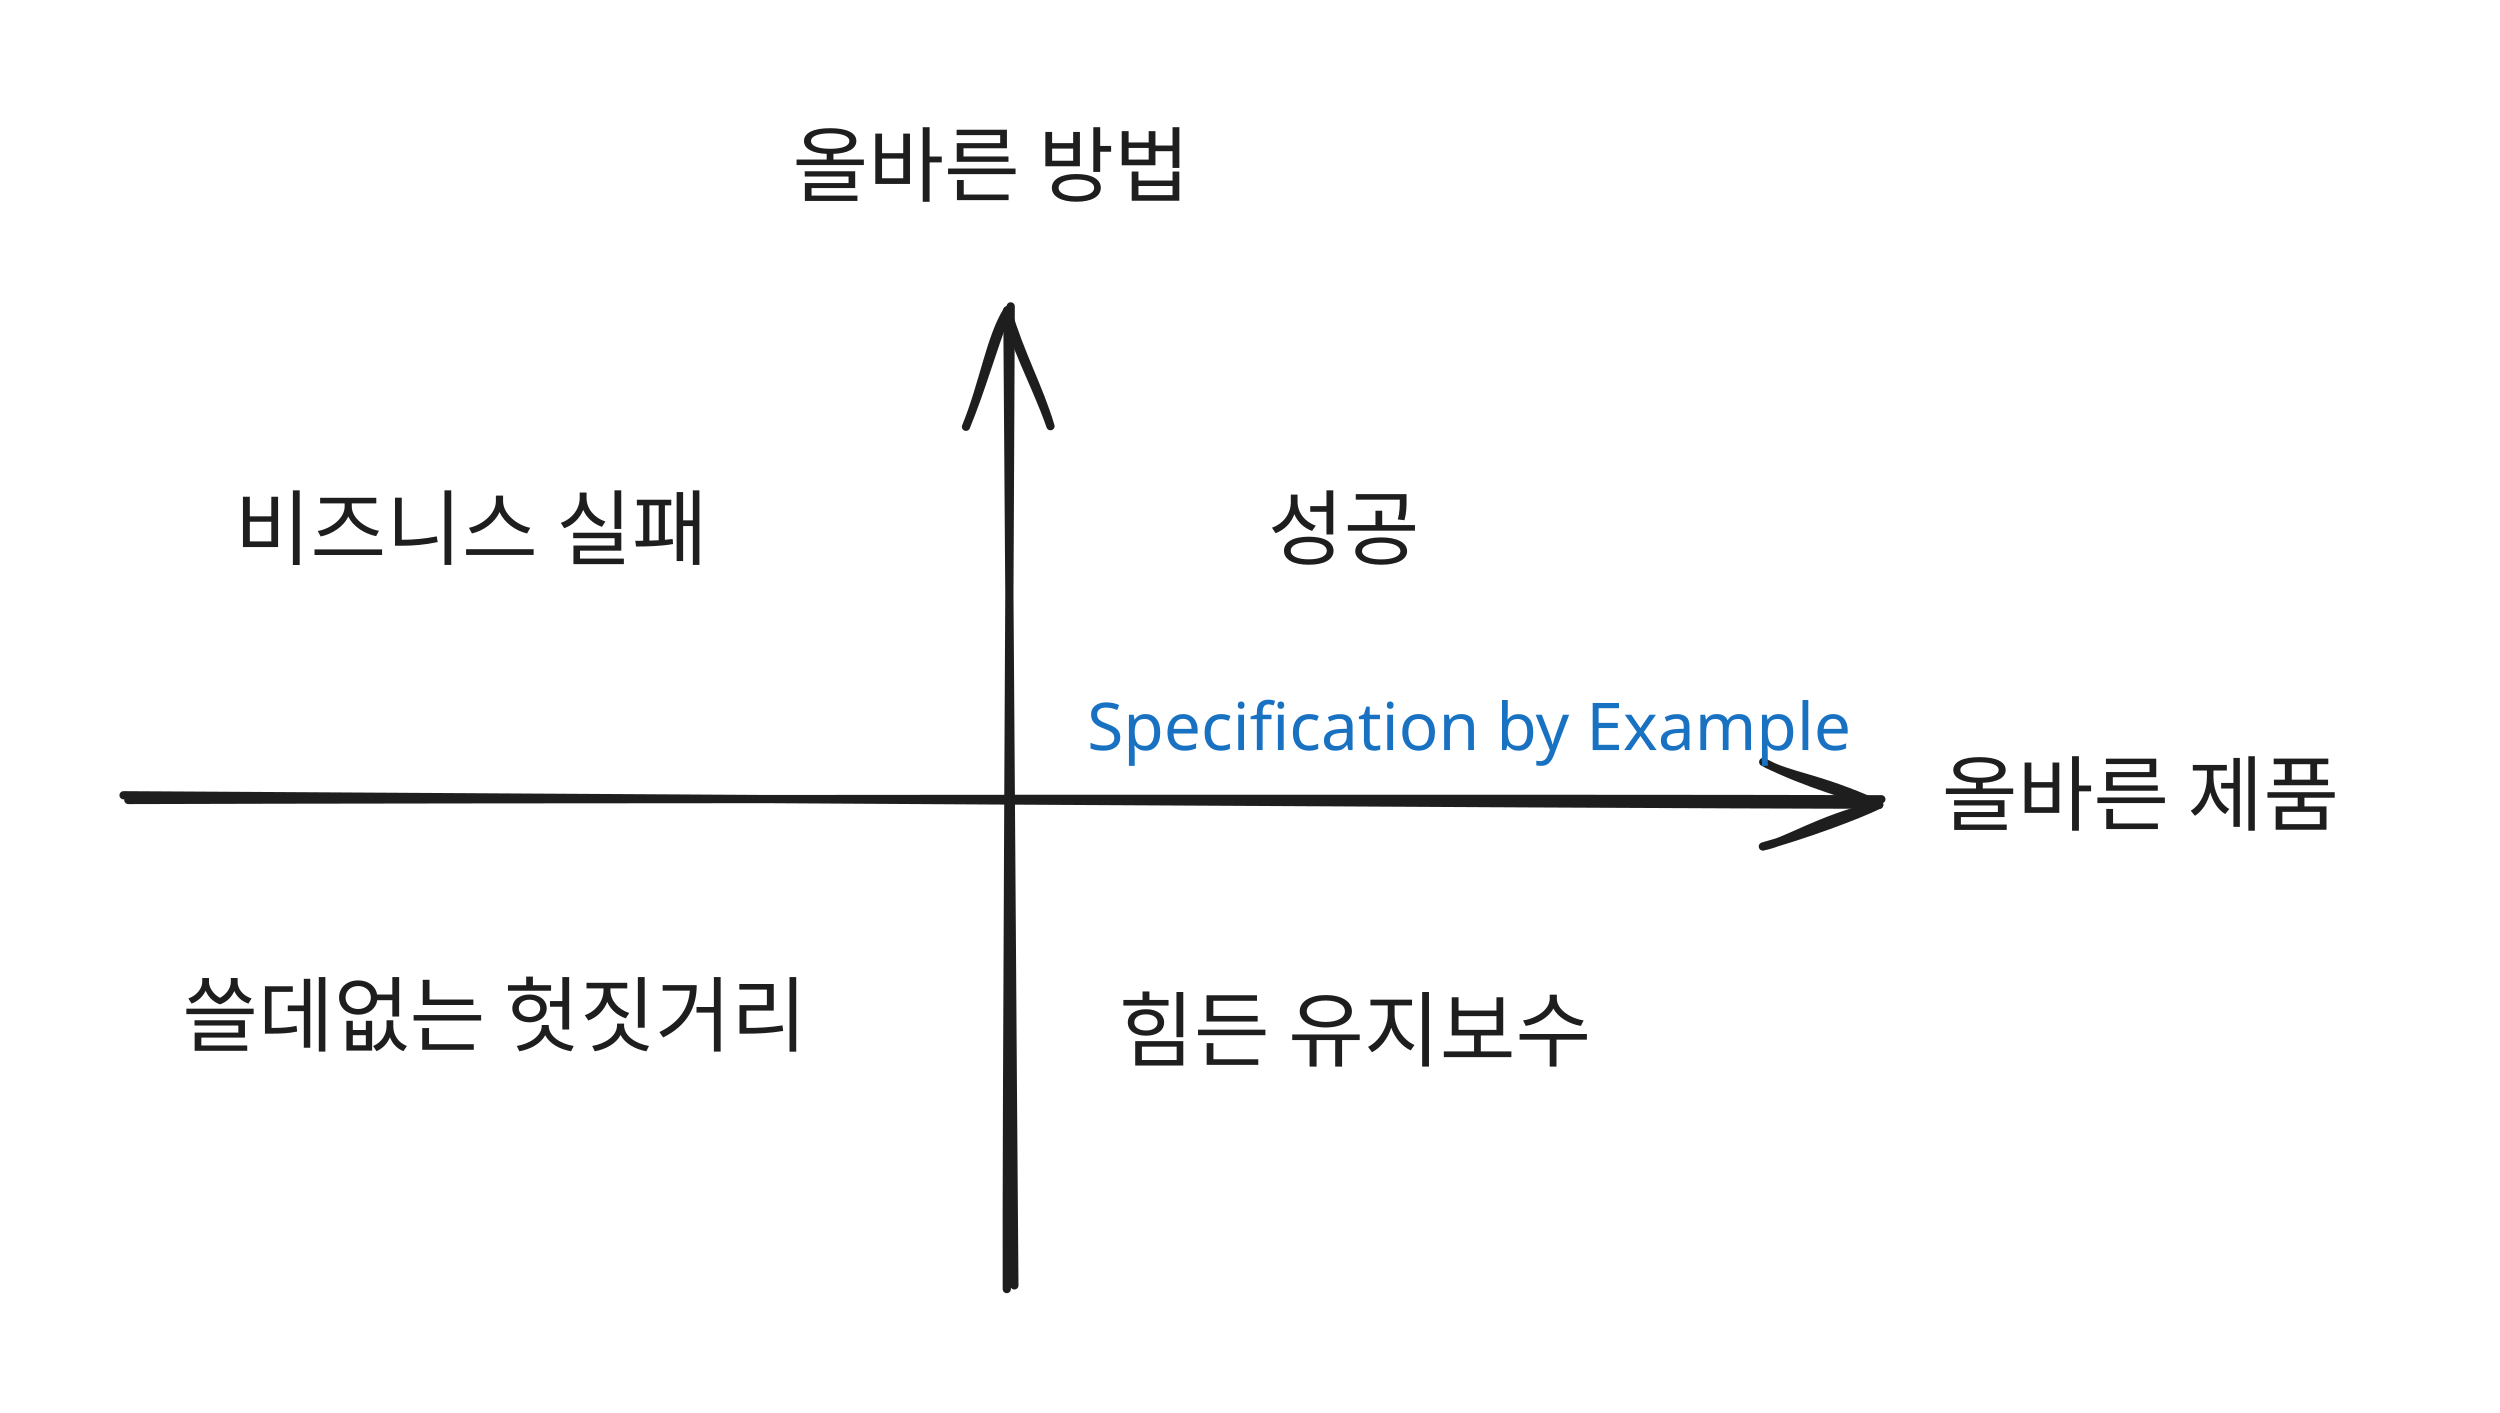
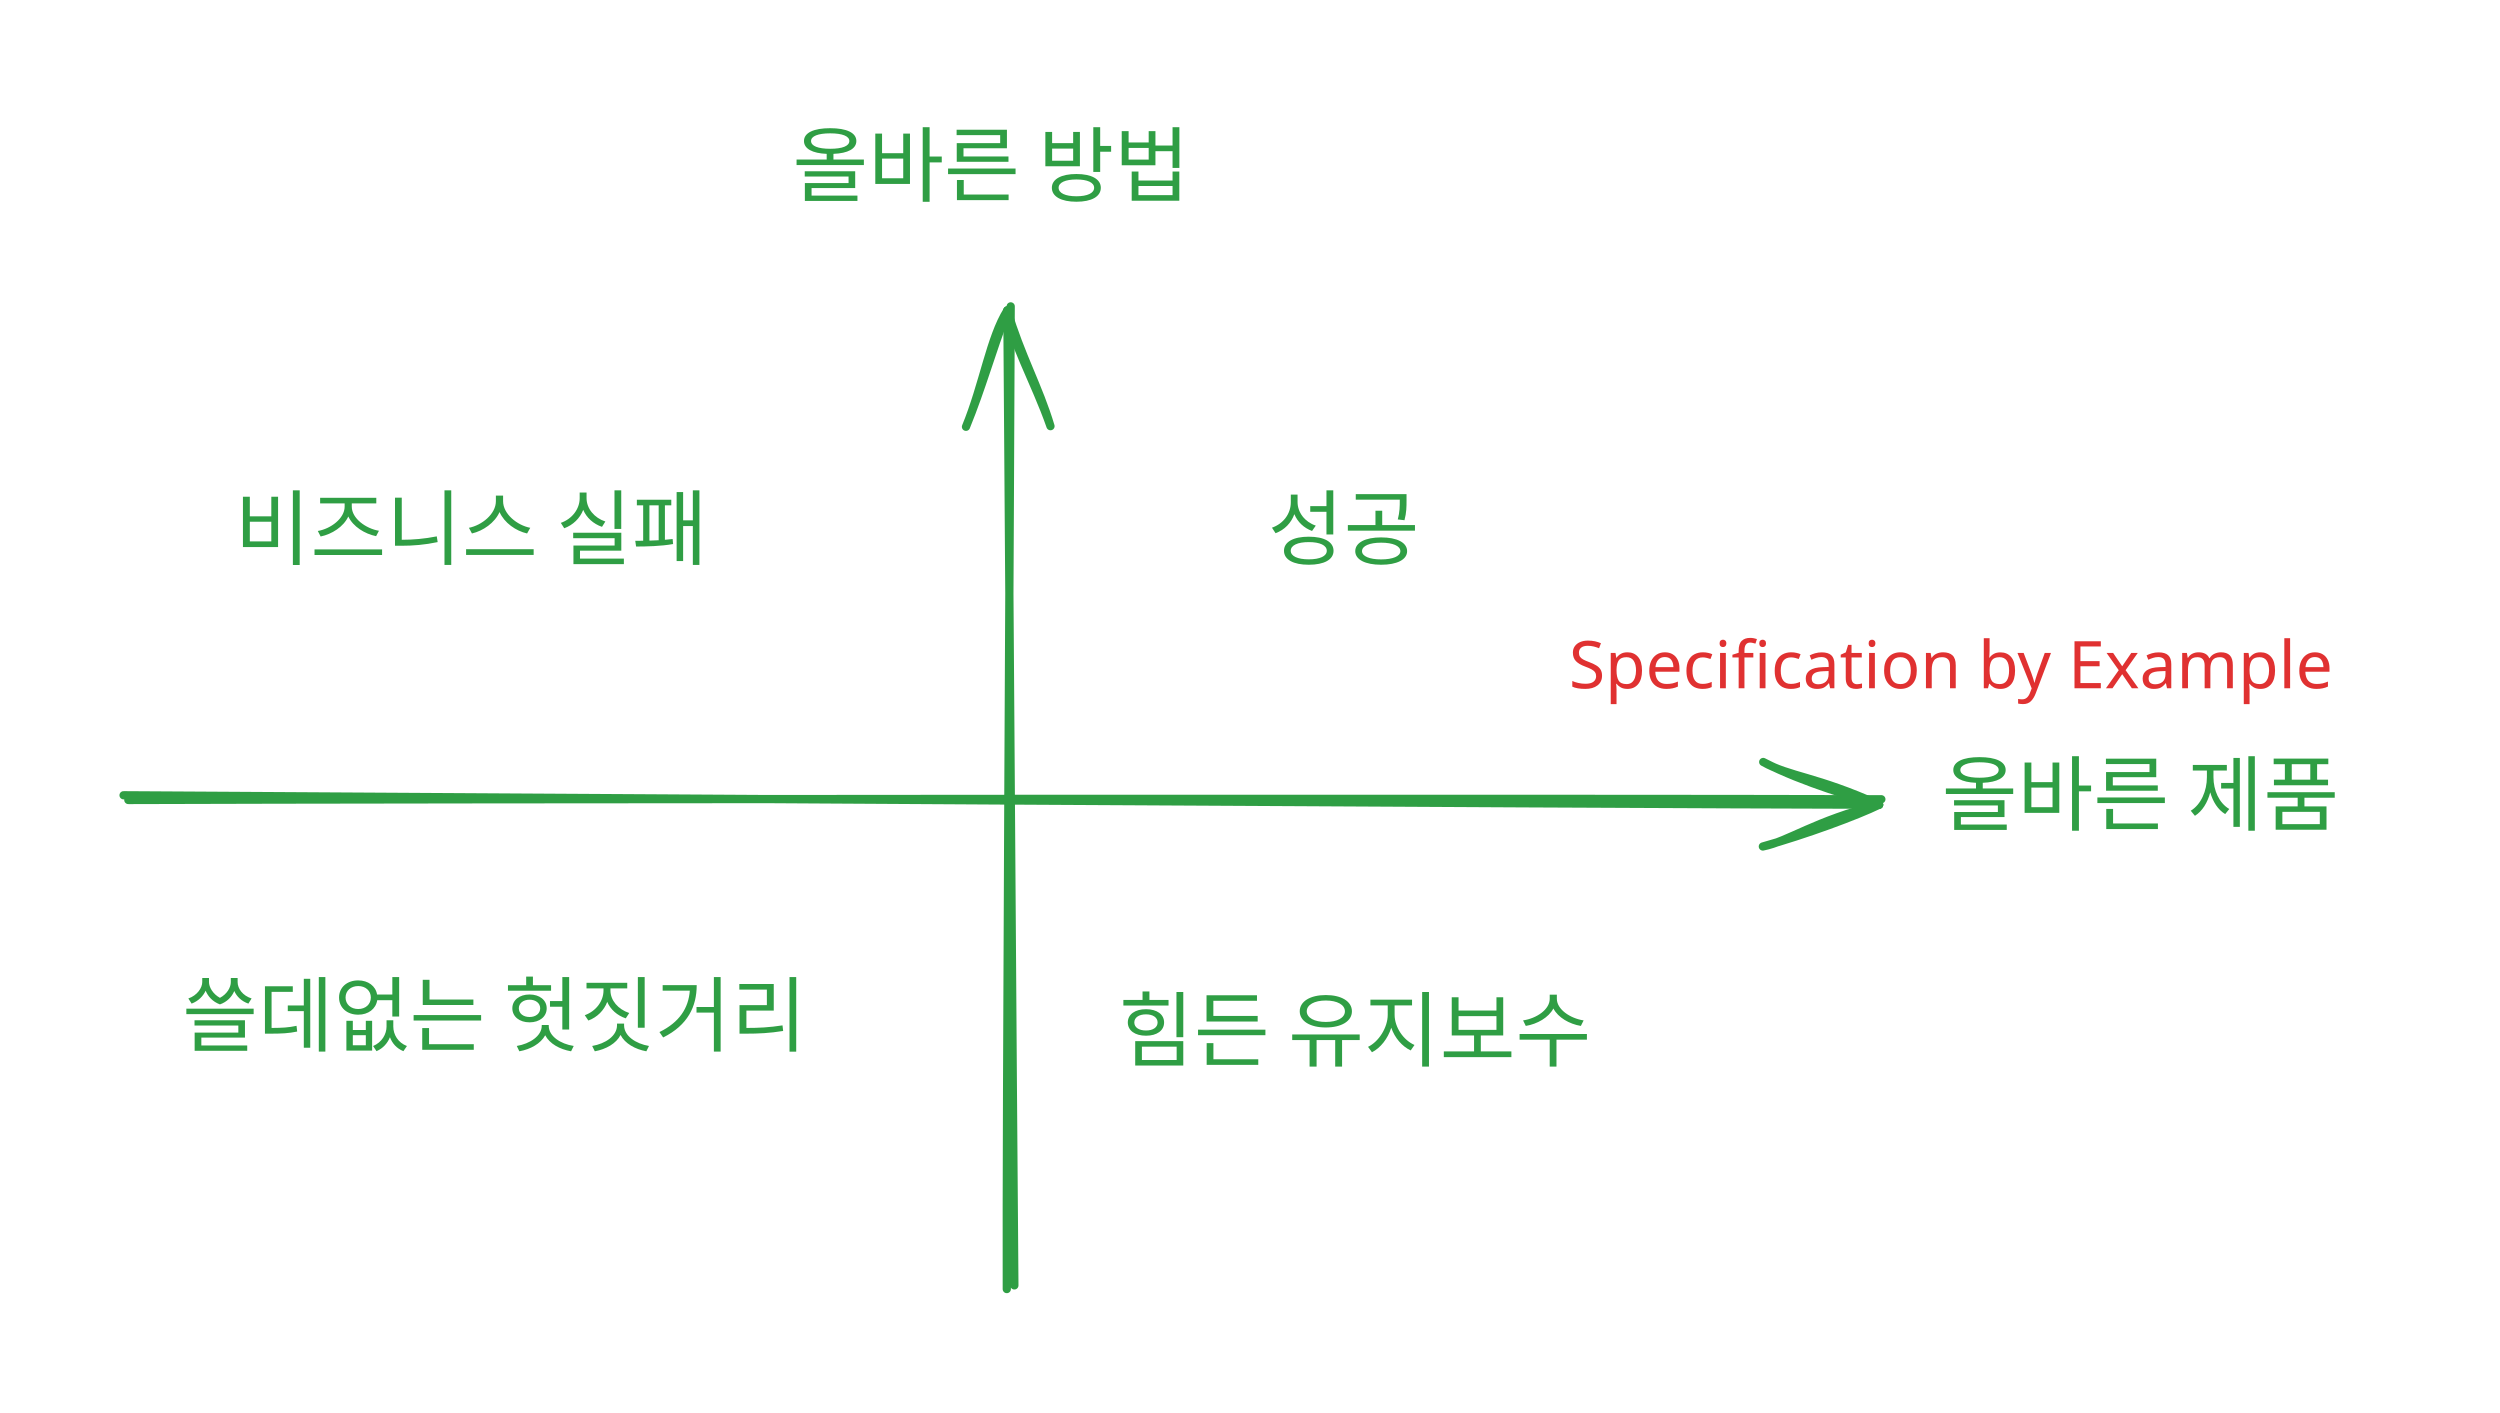
<svg xmlns="http://www.w3.org/2000/svg" version="1.1" viewBox="0 0 607.08 343.023" width="607.08" height="343.023">
  
-   eyJ2ZXJzaW9uIjoiMSIsImVuY29kaW5nIjoiYnN0cmluZyIsImNvbXByZXNzZWQiOnRydWUsImVuY29kZWQiOiJ4nNWZW29cdTAwMTNHXHUwMDE0gN/zKyz3lSxzv/CWcMulIVx0SVxiUKFqY6/tlde7m911iEGR+oCqXGLal0JcdTAwMDVSUcVcdTAwMDOFVuIhlFaif6k2/6Gz68usN1dcdTAwMDc2cVx1MDAxMymxz8zsnDlzvjPnzD6cKFx1MDAxNIpRy7eKl1xuRWu7ZDp2OTDvXHUwMDE3L8TyLStcYm3PVU0o+Vx1MDAxZXrNoJT0rEWRXHUwMDFmXrp40fR9o2pHXHUwMDFinlc3Sl6jO8xyrIblRqHq+I36Xig8TP6mJjKDwOvOkYj1PFx1MDAxMMqs9IbnJnNSzqSEXHUwMDFjwUFcdTAwMDc7vKKmiqyyaq2YTmjpllhUXGZcdTAwMWF4eerW3Ztz82tcYi6vV76uTT6AetaK7TgrUctJNFxuPbVw3Vx1MDAxNkaBV7fW7XJU668+JT9sVOA1qzXXXG7jlWs1Pd8s2VErllx1MDAwMTCQmm41eYaWbMeLXHUwMDE00mCEXGJIXHQhkjA8aI3HY45cclx1MDAwNIBEXHUwMDFjUFx1MDAwMiVcdTAwMDAso9hlz/GCWLGvoFx1MDAxNf9q1TbMUr2q9HPLgz5RYLqhb1x1MDAwNmqrdL/7vSVcdTAwMTNEXHJCXHRFQlx1MDAwMEEl5nTQpWbZ1Vo0pHpoJZuAIFSqIUB153hOf7ac+MI9bfrAbFiz8Vx1MDAxMLfpOGn7ueWe/fo+o71cdTAwMDb1JDt6UXH/qylv0zM0/bLZ9VxmyCGWXGJAXHUwMDBluNCb4thuPTu945XqXHUwMDA3OFNcdTAwMTiZQTRtu2XbrWaHWG5Zt6RU7iGQLLG4trleW/q2tWkvlm82Z5buNqI1787A5LE5vFIz1n9cdTAwMTJcdTAwMTjKekxcdTAwMTCOXHUwMDEwxFx1MDAxNCMuKU71q5p+vKBkZ1xi45xjojZmn1lcdTAwMWMzjC57jYZcdTAwMWQpXHUwMDBiLHm2XHUwMDFiZdVOljRcdTAwMTVDWLPMfdugXHUwMDE2lW7L0urHT9Rwxz/6U0F7RfJl8PnehVx1MDAwM3tcdTAwMWbuZ5nhXHUwMDEz6f+9tY5cdTAwMTBXXHUwMDE4PyyuXGLAKEBcdTAwMTiePK5MrVx1MDAwNrN4XHUwMDAxz3EwWZ+fWdi8NtVavTPecUVcdTAwMDBiqICBXHUwMDA0Y5hhijSg8XhcIqGhYlxyoIhcdTAwMTPJMFx1MDAxNrmFXHUwMDE1rdUgiiDMXHLEXHUwMDExx5RKylx1MDAwMYYpq3TDXG5cdTAwMDSCUY5cdTAwMTHVezgmYVx1MDAwNUrJ49iSa1hcdTAwMTl+2P+I7aHek/v3eUS4I2s7OohtwbLCPtoq5lx1MDAxM1x1MDAwMJXXn5xtNlx1MDAwN8JcdTAwMDZZm3eWK6asXHUwMDBiirEkzfFmm9PD6I3HIyBcZmVzLlx1MDAwMIdUXHUwMDEylCPcXHUwMDEwUINSxlxiYOiAdFx1MDAwMelkplx1MDAwN7ZUSHOEqc75Ts31UMNIXHUwMDAwSySZtslcYlx1MDAwMFc8N1qxXHUwMDFmJDFcdTAwMDRcZkmvmVxy22lccjlB4rzKgJ1cdTAwMTfv2nvP2r99LLT3/mj/+XNxqMeUY1djly46VmXY1yNbpeaD5sjzdWtJzWjarlx1MDAxNey3kFx1MDAxN9hV2zWd1WNnV+u2Zvo7XHUwMDA1XHJIU15cdTAwMTBacWssXHUwMDE3p1x1MDAwM1x1MDAxNGSFfUCJSmFcdTAwMDSF8uR8XHUwMDFlnUuNJZ9cdTAwMTBgoLjAXHUwMDAyXCKAmOR8+PDF7KxcdTAwMGXfkflU1Vx1MDAxOFfdeSo3ylx00MFRoM/nXHUwMDEzlnFDXHUwMDFl2D3NXHUwMDA2LTv9c+VcYvyFUCHoXHUwMDFj8O+8evnpp93zwj87e574p6rBfeczlESVvLrDcfjfgr65tTC9vCF4aTOEc/VcdTAwMDezc+Xxxp9cdTAwMDFVtCv2kVx1MDAwNCrQsUzmrYo5ICXBVJUhKlx1MDAwMJD84Gcjwk9cdTAwMDWEXFxwqVx1MDAxYs7hcGZC1WZnR+fTj+1cdTAwMWb3Os+/bz9+Vvj0/JfO26f/vt9rv3l3xphcdTAwMWWvRq68XHUwMDFlWipDQoTyIZVKnlx1MDAxONjZYNVcXMK1XHUwMDA2nVx1MDAwNjPzpWA+MOtcdTAwMGLXx1x1MDAxY1jIXGZcdTAwMDBcdTAwMDRFKvWHQFx1MDAxM5n4jGSGhJwqx1TFXHUwMDA1ZPldwEE0XCKviFx1MDAxMlxiXHUwMDEx+Vx1MDAxMkXyZ/CqlOBpL82V1/Y/jzpvdttPdjuPX1x1MDAxNzpPXn/64fezJfVIXHUwMDA18mSUi6xwcJ1cdTAwMDVVjolQ6ub42GtyuXbFr1x1MDAxM3q9Ua6v3FioVrYkXHUwMDBlx1x1MDAxYlHBulx1MDAxOFwilTVjVdhcdTAwMGVfk/cgVecpxkTVvDyj11x1MDAxN7wlP/A+K0umoFx1MDAxMiBcdTAwMDRR7ln0kWRcIkhPdU91upP00ft/P/x9xsdmZs5cXPk79DVcdTAwMTXhjEuJ+MlLWlGuLG2w2+7qlZuLIVlq3ZaLU2LM+etWtFx1MDAxMlx1MDAxMyA50rboprTdXHUwMDBiJ8pcdTAwMDVSta7IsZ5cdTAwMWT1iOQkvrBcdTAwMTX4XFxTWip5yr55g/jp11x1MDAxN+2nr1xunZevOm+/a3/4q7P74mypPFKBPFx1MDAxMUWp/d9XdzKC1W5cdTAwMTBtr+MgtenKUiSbs9Hi9LpcdTAwMDPmVreZW7ox5pBcImxcdTAwMDBEXHUwMDA0IZxcdTAwMDNcdTAwMDb58L0wJsIglGGAIOGQp2HJYio5LKHPwFRIQ+lcIlTQ6MF6XHUwMDAwq/veJXO1fyCm5dxYxVxcXHUwMDAwiVNcdTAwMDX76ViFbEg6YFVvap/VXHUwMDE13yrZXHUwMDE1RV2kfLWw0SpcXN02XHUwMDFivmOdLbDHa5GhXHUwMDE2XHUwMDFkTC3pUjvRu34rmr6/XHUwMDEyKftcdTAwMTb7L+HUhtrlnpG0RsUt27o/fbSLTfSiQYydlbzV25nY+Vx1MDAwZin5XHUwMDAzLCJ9
+   eyJ2ZXJzaW9uIjoiMSIsImVuY29kaW5nIjoiYnN0cmluZyIsImNvbXByZXNzZWQiOnRydWUsImVuY29kZWQiOiJ4nOWZW29cdTAwMTNHXHUwMDE0gN/zKyz3lSxzv/CWcMulIVx0SVxiUKFqY6/tlde7m911iEGR+oCqXGLal0JcdTAwMDVSUcVcdTAwMDOFVuIhlFaif6l2/kNn15dZby7GgI0peXC8Z854zpw535wzs3encrl81PCt/LlcXN7aLZiOXVxmzNv5M7F8x1xuQttzVVx1MDAxM0qeQ69cdTAwMWVcdTAwMTRcdTAwMTLNSlx1MDAxNPnhubNnTd83yna05XlVo+DV2t0sx6pZblx1MDAxNCrFb9RzLnc3+UxccmRcdTAwMDaB11x1MDAxZSNcdTAwMTHrcSBcdTAwMDJZ6Vx1MDAxNc9Nxlx1MDAxNFxmUogpXHUwMDEwPVx1MDAwNTu8oIaKrKJqLZlOaOmWWJRcdTAwMGZqeHXm2s2rXHUwMDBii1x1MDAxYlxirm6Wvq5M34F61JLtOGtRw0ksXG49NXHdXHUwMDE2RoFXtTbtYlTpzj4lP6lX4NXLXHUwMDE111xu45nDntTzzYJcdTAwMWQ1Ylx1MDAxOdCzM91y8lx1MDAxYlqyq56okFx1MDAwNiNEQEpcYpGE4V5r3Fx1MDAxZnNsIFx1MDAwMCTigFx1MDAxMihcdTAwMDFgXHUwMDE5w857jlx1MDAxN8SGfYVK0lwiRJu2ZVx1MDAxNqplZZ9b7OlEgemGvlx1MDAxOail0nq3O1MmiFx1MDAxYYRcdTAwMTKKhFx1MDAwMIJKzGlPpWLZ5UrUZ3poJYuAIFSmIUC1cjymP19MYuGWdn1g1qz5uItbd5y0/9xix3/dmNFRgzqSPT2pWP9iKtr0XGJ1v2i2I1x1MDAwM3JIXGKVklAs9UI6tlvNXHUwMDBl73iF6jHBXHUwMDE0RmZcdTAwMTDN2m7RdsvZLpZb1C0pkztcYiRTzG9sb1ZWvm1s28vFq/W5lZu1aMO70XN57Fx1MDAwZa9Qj+2fXHUwMDA2hvJcdTAwMWVcdTAwMTOEI6RCXHUwMDFkIy4pTumVTT+eULIyhHHOMVFcdTAwMGJzxC2OXHUwMDE5Rue9Ws2OlFx1MDAwN1Y8242yZidTmokhrFjmkWVQk0q3ZWn141/UcMd/+ltOR0Xy0Pt+68yx2ifHWab7VPp/Z65D7CtMZKXdfUVyXHUwMDBlICTvvq3MrFx1MDAwN/N4XHQvcDBdXZxb2r4001i/Mdnbilx1MDAwMMRQ+1x1MDAwNVx1MDAxMoxhhinSfMb9iYSG2mpcdTAwMDBFnEiGscjY9fF2XHUwMDE1bVVvXHUwMDEzQZhcdTAwMWKII44plZRcdTAwMDNcZlNeae8qXHUwMDEwXGJGOUaUf5G7Sv+PfUZo92lPXHUwMDFmXech2Y6s3eg4tFx1MDAwNc9cbrtkIypcdTAwMDBcImk6XHUwMDA2oc1cdTAwMTZAWCNcdTAwMWKLzmrJlFVBMZakPtloc3pcdTAwMTK8cX9cdTAwMDSEoVxczlx1MDAwNeCQSoJGyDZcdTAwMDTUoJQxXHUwMDAyXHUwMDE4OqZYQLqU6XAtXHUwMDE10Vx1MDAxY2EqP1x1MDAxY+u+hvHwW/LcaM2+k8RcdTAwMTnok14ya7bT6Fx1MDAwYoIkdpVcdTAwMDNbT141XHUwMDBmXHUwMDFlNX97m2tcdTAwMWX80fzz53yfxoxjl+OIzjtWqT/UI1tcdTAwMTXmvebI83VrQY1o2q5cdTAwMTVcdTAwMWP1kFx1MDAxN9hl2zWd9YGjq3lbc92Vglx1MDAwNqSpKFxirbg1lov341x1MDAxM2aFXT6hQJhRhofIvaeXUlx1MDAxM1x0KFx1MDAwNFx1MDAxOCgwsFBnXHUwMDFixFS10Z98MVx1MDAxYlfyXHUwMDFkXHUwMDFhUFxiJVfqXHUwMDFj6omPiNBeKtD5+Vx1MDAxZE9xfSHYzma9lr1uXplA/lvPnlx1MDAxZf60/6n4z44+Sv4py1xuu/wzKjglKfdcdTAwMGai/1x1MDAxYfTNnaXZ1S3BXHUwMDBi2yFcXKjemV8oTjb9XGaoI7tCXHUwMDFmSVx1MDAwMCVkmcJbXHUwMDFk5YCKQaxcblx1MDAxNab4J6Njn1xyyT5cdTAwMTVcdTAwMTBywaVu+P8n54dvmz9cdTAwMWW0XHUwMDFlf9+8/yh3+PiX1suH/74+aL54NWZKXHUwMDA3mzFSXFxPPChDXHUwMDA2XHUwMDAw4Fx1MDAxNFxyXHUwMDAx7Hywbq7gSo3OgrnFQrBcdTAwMTiY1aXLXHUwMDEzXHUwMDBlLGRcdTAwMDZcdTAwMDCCXCJV+kOgiUxiRjJDQk4lXHUwMDEzkFx1MDAwM8hGd/1cdTAwMDbRkLxcIkogRORjnJE/XHUwMDE3Xpv/3Gu92G8+2G/df55rPXh++MPv4yX1VFx1MDAwM0bJKJdZYe+SXHUwMDFjc6oqSqbjduAludy44FdcdL1cXCtW164slUs7XHUwMDEyh5ONqGBtXGaRKpqxOtj2X5J3IFX5XHUwMDE0Y1x1MDAxNZSEZ+z6iHfkx15nZclcdTAwMTRUXHUwMDAyhCBcdTAwMWF5XHUwMDExPTlktu69/vfN32NOm5kxR3qkPfElXHUwMDE1XHUwMDE0XHUwMDEwQFxupc5cZoP4XHUwMDEzxdLKXHUwMDE2u+6uX7i6XHUwMDFjkpXGdbk8Iyacv/aBVmJcdTAwMDIkR3ovape07Vx1MDAwYifKXHUwMDA1UkddMcLj7LApklx1MDAxMyglXHUwMDE3+Fx1MDAwYippXHUwMDBmf33SfPgs13r6rPXyu+abv1r7T8ZL5alcdTAwMDaMXHUwMDEyUVx1MDAwMk68XHUwMDE2hlx1MDAxY1x1MDAwM0pcdTAwMTCE71x1MDAwZalN11ZcIlmfj5ZnN1x1MDAxZLCwvsvcwpXJhlSS+GVcIlx1MDAxMYRwXHUwMDBlmDrL9WGKMTZcYmVcdTAwMTggSDjkaVgymFpcdTAwMDBDXGY/XHUwMDAwUyFccoGwUJtGXHUwMDA31mNYPfImmSOV2aX8tHfDlPHUaej9WE1cdTAwMDVZXHUwMDFmq3pRu6yu+VbBLinqXCJcdTAwMTWrua1G7uKuWfPVyo5cdTAwMTXYwVZkqEXHU0va1E51bt/ypu+vRcq/+e47OLWgdrHjJG1Rfse2bs+eXHUwMDFlYlOd3SDGzkpe6u1N7f1cdTAwMDfTuVx1MDAwMX4ifQ==
  <defs>
    <style class="style-fonts">
      @font-face {
        font-family: "Virgil";
        src: url("https://unpkg.com/@excalidraw/excalidraw@undefined/dist/excalidraw-assets/Virgil.woff2");
      }
      @font-face {
        font-family: "Cascadia";
        src: url("https://unpkg.com/@excalidraw/excalidraw@undefined/dist/excalidraw-assets/Cascadia.woff2");
      }
      @font-face {
        font-family: "Assistant";
        src: url("https://unpkg.com/@excalidraw/excalidraw@undefined/dist/excalidraw-assets/Assistant-Regular.woff2");
      }
    </style>
  </defs>
  <rect x="0" y="0" width="607.08" height="343.023" fill="transparent" />
  <g stroke-linecap="round">
    <g transform="translate(30.61472 194.4651) rotate(0 212.7273 0)">
-       <path d="M0.55 -0.2 C71.72 -0.46, 355.55 -0.6, 426.24 -0.38 M-0.61 -1.35 C70.53 -0.93, 354.41 0.83, 425.7 0.95" stroke="#1e1e1e" stroke-width="2" fill="none" />
+       <path d="M0.55 -0.2 C71.72 -0.46, 355.55 -0.6, 426.24 -0.38 M-0.61 -1.35 C70.53 -0.93, 354.41 0.83, 425.7 0.95" stroke="#2f9e44" stroke-width="2" fill="none" />
    </g>
    <g transform="translate(30.61472 194.4651) rotate(0 212.7273 0)">
-       <path d="M397.46 11.09 C403.71 9.87, 410.07 4.83, 425.7 0.95 M397.46 11.09 C407.79 8.21, 420.36 3.57, 425.7 0.95" stroke="#1e1e1e" stroke-width="2" fill="none" />
+       <path d="M397.46 11.09 C403.71 9.87, 410.07 4.83, 425.7 0.95 M397.46 11.09 C407.79 8.21, 420.36 3.57, 425.7 0.95" stroke="#2f9e44" stroke-width="2" fill="none" />
    </g>
    <g transform="translate(30.61472 194.4651) rotate(0 212.7273 0)">
-       <path d="M397.55 -9.43 C403.97 -5.8, 410.31 -6, 425.7 0.95 M397.55 -9.43 C407.65 -4.23, 420.18 -0.8, 425.7 0.95" stroke="#1e1e1e" stroke-width="2" fill="none" />
+       <path d="M397.55 -9.43 C403.97 -5.8, 410.31 -6, 425.7 0.95 M397.55 -9.43 C407.65 -4.23, 420.18 -0.8, 425.7 0.95" stroke="#2f9e44" stroke-width="2" fill="none" />
    </g>
  </g>
  <mask />
  <g stroke-linecap="round">
    <g transform="translate(245.1602 312.7273) rotate(0 0 -118.6364)">
-       <path d="M-0.68 0.3 C-0.81 -39.49, 0.15 -198.79, 0.27 -238.33 M1.16 -0.59 C0.81 -40.31, -0.23 -198.21, -0.54 -237.35" stroke="#1e1e1e" stroke-width="2" fill="none" />
+       <path d="M-0.68 0.3 C-0.81 -39.49, 0.15 -198.79, 0.27 -238.33 M1.16 -0.59 C0.81 -40.31, -0.23 -198.21, -0.54 -237.35" stroke="#2f9e44" stroke-width="2" fill="none" />
    </g>
    <g transform="translate(245.1602 312.7273) rotate(0 0 -118.6364)">
-       <path d="M9.93 -209.24 C6.3 -219.66, 0.01 -230.85, -0.54 -237.35 M9.93 -209.24 C7.15 -218.64, 2.57 -226.7, -0.54 -237.35" stroke="#1e1e1e" stroke-width="2" fill="none" />
+       <path d="M9.93 -209.24 C6.3 -219.66, 0.01 -230.85, -0.54 -237.35 M9.93 -209.24 C7.15 -218.64, 2.57 -226.7, -0.54 -237.35" stroke="#2f9e44" stroke-width="2" fill="none" />
    </g>
    <g transform="translate(245.1602 312.7273) rotate(0 0 -118.6364)">
-       <path d="M-10.59 -209.09 C-6.33 -219.46, -4.71 -230.7, -0.54 -237.35 M-10.59 -209.09 C-6.68 -218.68, -4.56 -226.78, -0.54 -237.35" stroke="#1e1e1e" stroke-width="2" fill="none" />
+       <path d="M-10.59 -209.09 C-6.33 -219.46, -4.71 -230.7, -0.54 -237.35 M-10.59 -209.09 C-6.68 -218.68, -4.56 -226.78, -0.54 -237.35" stroke="#2f9e44" stroke-width="2" fill="none" />
    </g>
  </g>
  <mask />
  <g transform="translate(192.433 30) rotate(0 52.77832 11.5)">
-     <text x="0" y="0" font-family="Helvetica, Segoe UI Emoji" font-size="20px" fill="#1e1e1e" text-anchor="start" style="white-space: pre;" direction="ltr" dominant-baseline="text-before-edge">올바른 방법</text>
+     <text x="0" y="0" font-family="Helvetica, Segoe UI Emoji" font-size="20px" fill="#2f9e44" text-anchor="start" style="white-space: pre;" direction="ltr" dominant-baseline="text-before-edge">올바른 방법</text>
  </g>
  <g transform="translate(471.5237 182.7273) rotate(0 52.77832 11.5)">
-     <text x="0" y="0" font-family="Helvetica, Segoe UI Emoji" font-size="20px" fill="#1e1e1e" text-anchor="start" style="white-space: pre;" direction="ltr" dominant-baseline="text-before-edge">올바른 제품</text>
+     <text x="0" y="0" font-family="Helvetica, Segoe UI Emoji" font-size="20px" fill="#2f9e44" text-anchor="start" style="white-space: pre;" direction="ltr" dominant-baseline="text-before-edge">올바른 제품</text>
  </g>
  <g transform="translate(44.25113 236.3637) rotate(0 82.77832 11.5)">
-     <text x="0" y="0" font-family="Helvetica, Segoe UI Emoji" font-size="20px" fill="#1e1e1e" text-anchor="start" style="white-space: pre;" direction="ltr" dominant-baseline="text-before-edge">쓸데없는 헛짓거리</text>
+     <text x="0" y="0" font-family="Helvetica, Segoe UI Emoji" font-size="20px" fill="#2f9e44" text-anchor="start" style="white-space: pre;" direction="ltr" dominant-baseline="text-before-edge">쓸데없는 헛짓거리</text>
  </g>
  <g transform="translate(56.97842 118.1818) rotate(0 62.77832 11.5)">
-     <text x="0" y="0" font-family="Helvetica, Segoe UI Emoji" font-size="20px" fill="#1e1e1e" text-anchor="start" style="white-space: pre;" direction="ltr" dominant-baseline="text-before-edge">비즈니스 실패</text>
+     <text x="0" y="0" font-family="Helvetica, Segoe UI Emoji" font-size="20px" fill="#2f9e44" text-anchor="start" style="white-space: pre;" direction="ltr" dominant-baseline="text-before-edge">비즈니스 실패</text>
  </g>
  <g transform="translate(307.8874 118.1818) rotate(0 20 11.5)">
-     <text x="0" y="0" font-family="Helvetica, Segoe UI Emoji" font-size="20px" fill="#1e1e1e" text-anchor="start" style="white-space: pre;" direction="ltr" dominant-baseline="text-before-edge">성공</text>
+     <text x="0" y="0" font-family="Helvetica, Segoe UI Emoji" font-size="20px" fill="#2f9e44" text-anchor="start" style="white-space: pre;" direction="ltr" dominant-baseline="text-before-edge">성공</text>
  </g>
  <g transform="translate(271.5238 240) rotate(0 62.77832 11.5)">
-     <text x="0" y="0" font-family="Helvetica, Segoe UI Emoji" font-size="20px" fill="#1e1e1e" text-anchor="start" style="white-space: pre;" direction="ltr" dominant-baseline="text-before-edge">힘든 유지보수</text>
+     <text x="0" y="0" font-family="Helvetica, Segoe UI Emoji" font-size="20px" fill="#2f9e44" text-anchor="start" style="white-space: pre;" direction="ltr" dominant-baseline="text-before-edge">힘든 유지보수</text>
  </g>
-   <g transform="translate(263.9947 169.7205) rotate(0 94.91194 10)">
-     <text x="0" y="0" font-family="Virgil, Segoe UI Emoji" font-size="16px" fill="#1971c2" text-anchor="start" style="white-space: pre;" direction="ltr" dominant-baseline="text-before-edge">Specification by Example</text>
+   <g transform="translate(380.9947 154.7205) rotate(0 94.91194 10)">
+     <text x="0" y="0" font-family="Virgil, Segoe UI Emoji" font-size="16px" fill="#e03131" text-anchor="start" style="white-space: pre;" direction="ltr" dominant-baseline="text-before-edge">Specification by Example</text>
  </g>
</svg>
